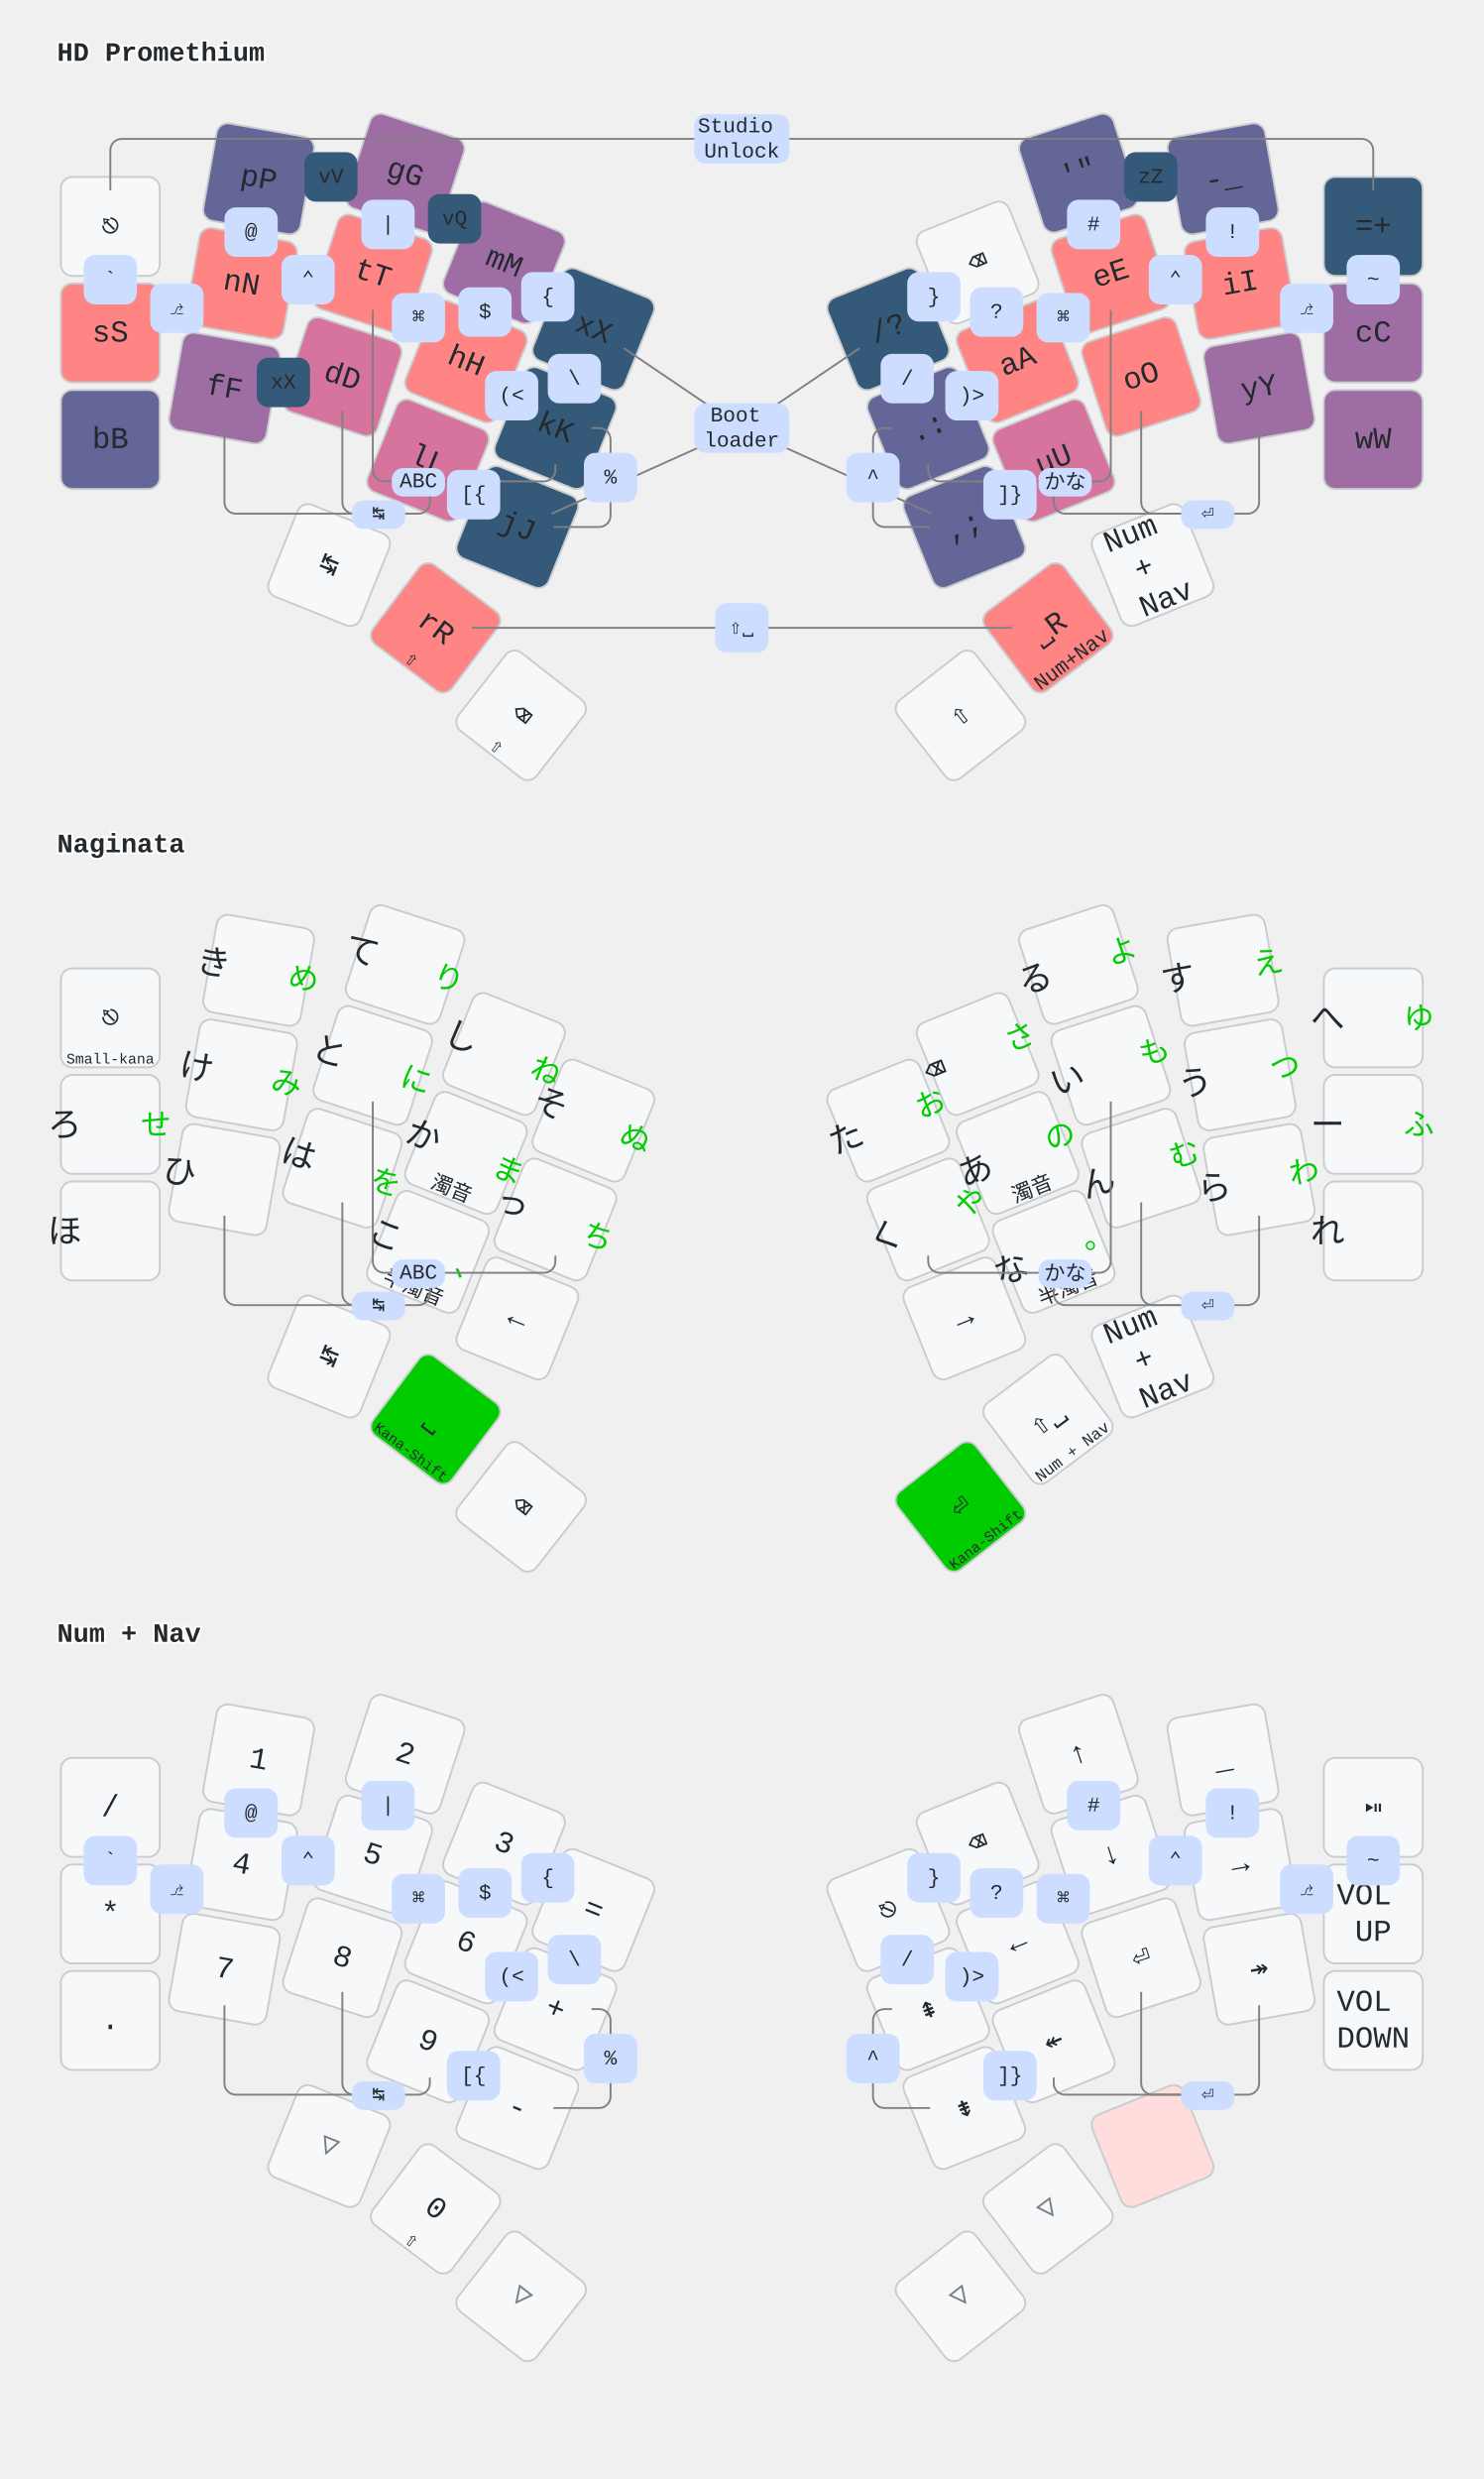
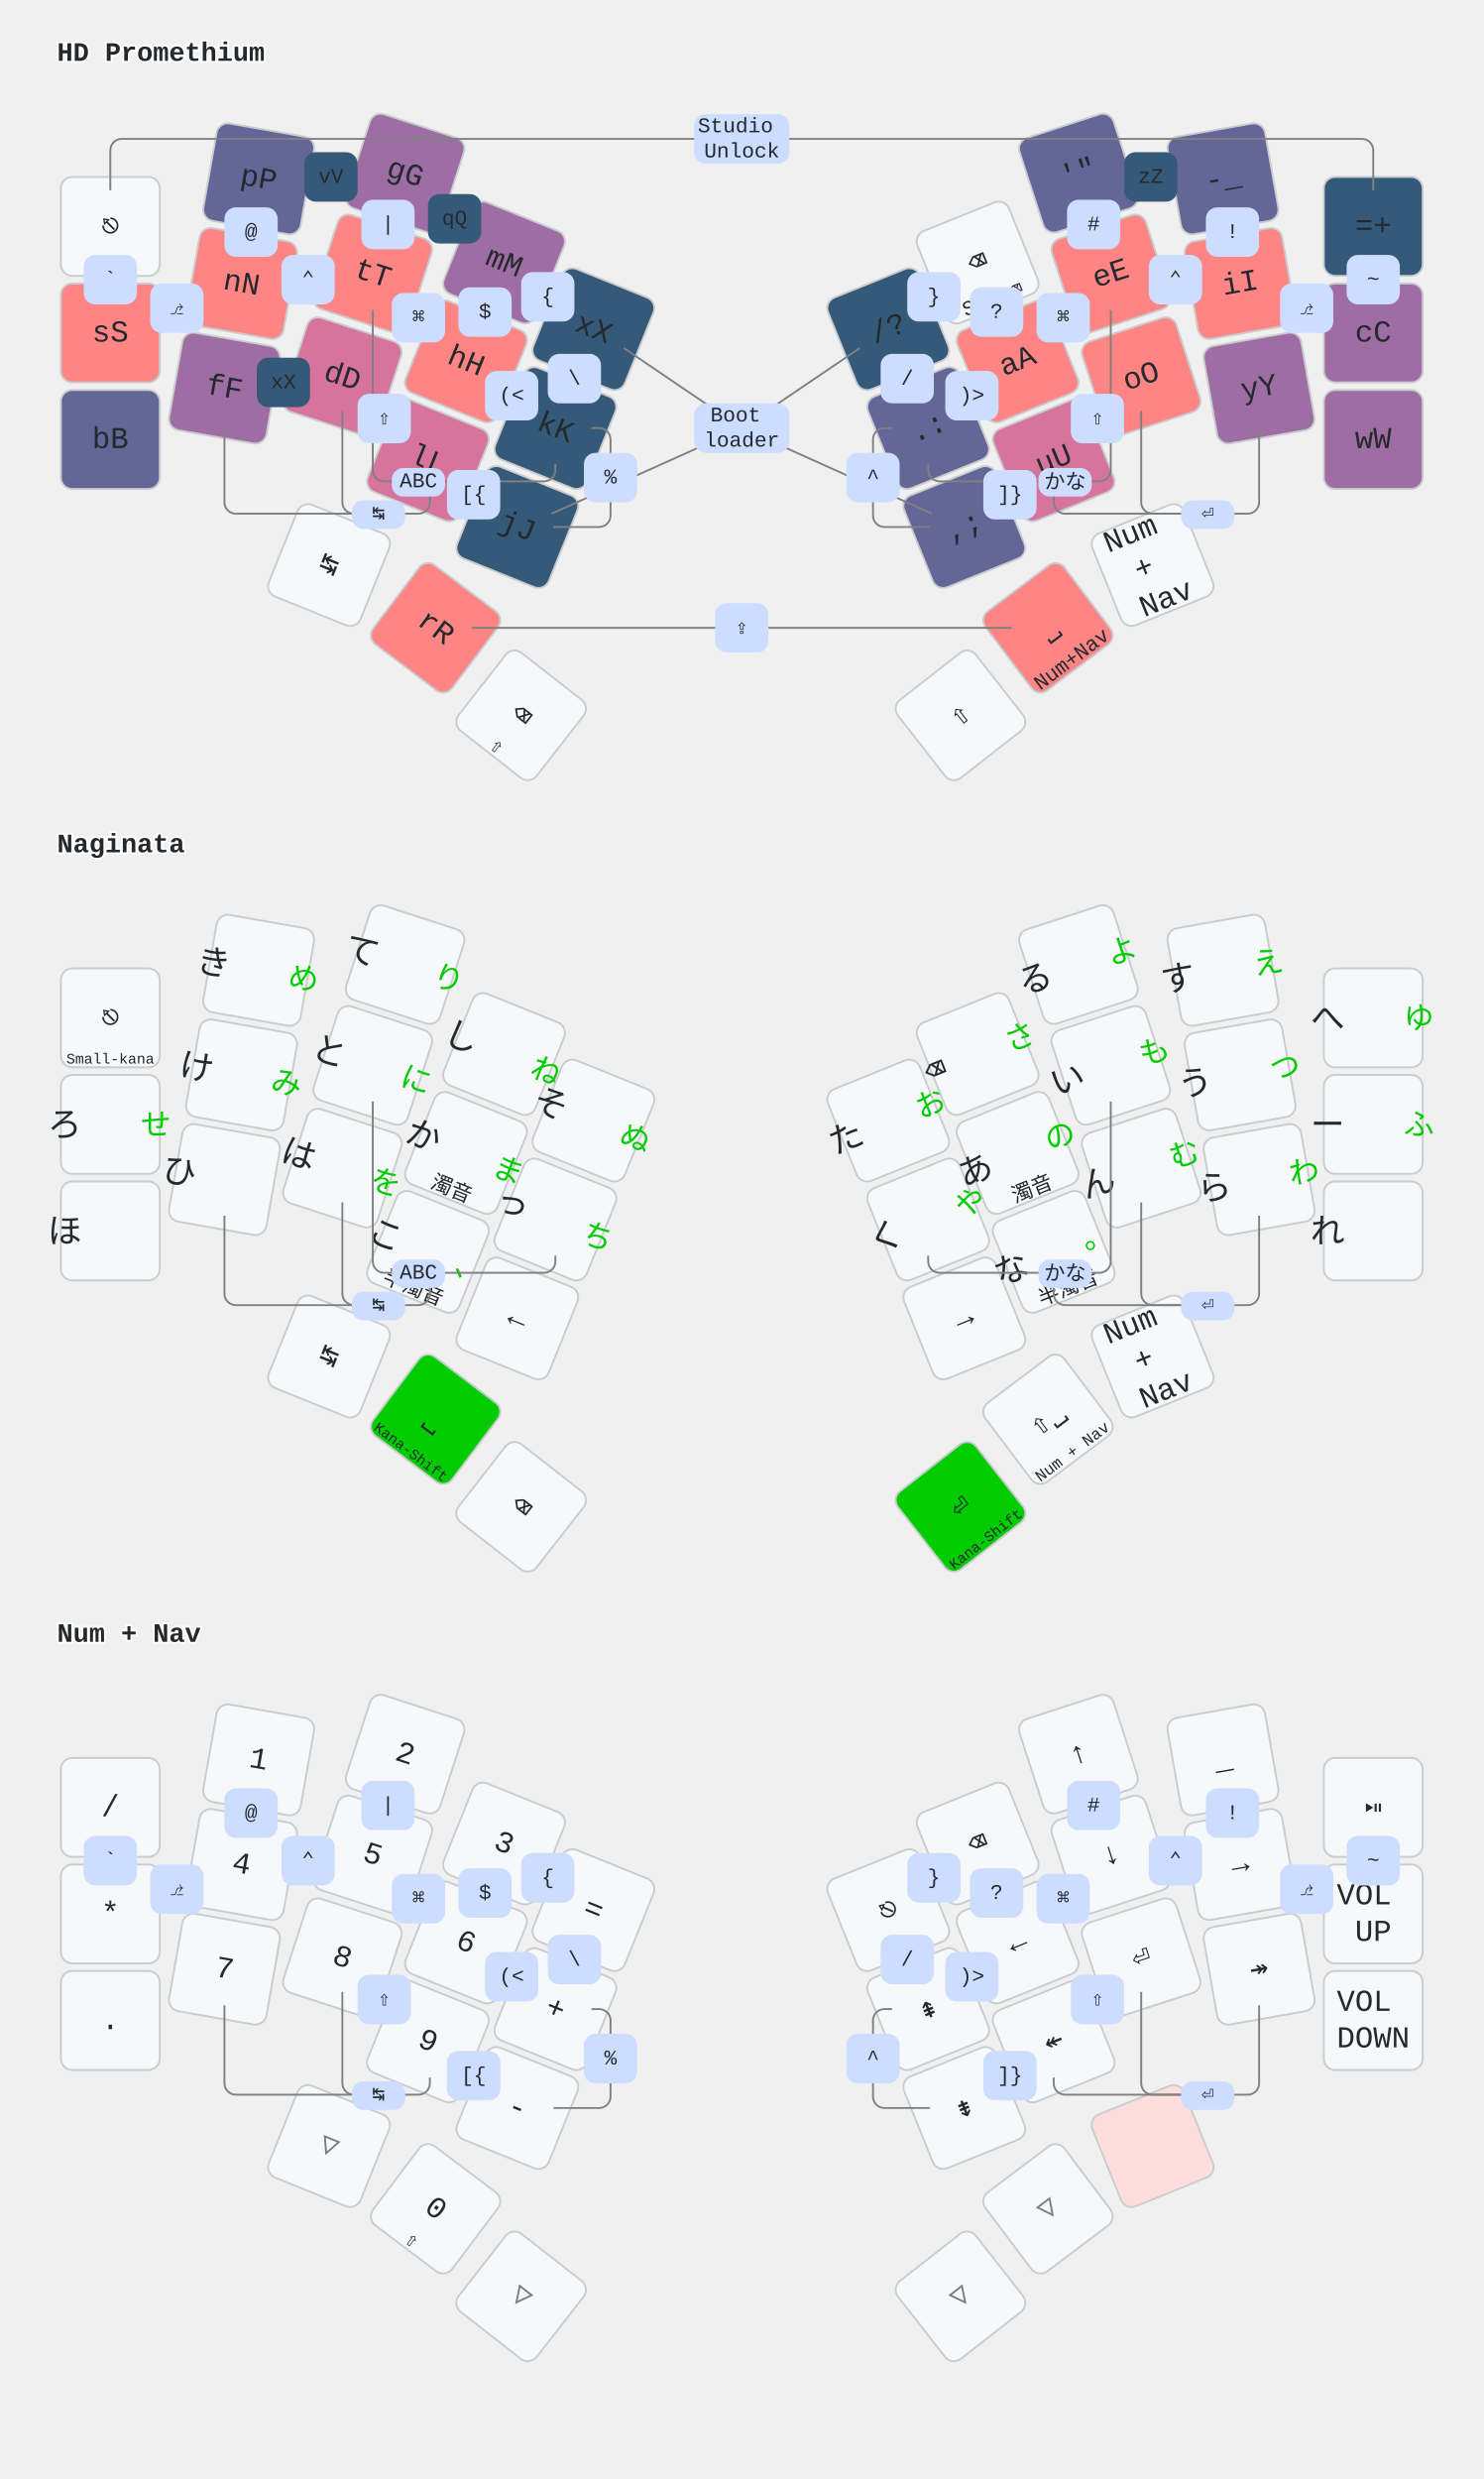
<svg xmlns="http://www.w3.org/2000/svg" width="780" height="1303" viewBox="0 0 780 1303" class="keymap">
  <style>/* inherit to force styles through use tags*/
svg path {
    fill: inherit;
}
/* font and background color specifications */
svg.keymap {
    font-family: SFMono-Regular,Consolas,Liberation Mono,Menlo,monospace;
    font-size: 14px;
    font-kerning: normal;
    text-rendering: optimizeLegibility;
    fill: #24292e;
}

/* default key styling */
rect.key {
    fill: #f6f8fa;
    stroke: #c9cccf;
    stroke-width: 1;
}

/* color accent for combo boxes */
rect.combo {
    fill: #cdf;
}

/* color accent for held keys */
rect.held, rect.combo.held {
    fill: #fdd;
}

/* color accent for ghost (optional) keys */
rect.ghost, rect.combo.ghost {
    stroke-dasharray: 4, 4;
    stroke-width: 2;
}

text {
    text-anchor: middle;
    dominant-baseline: middle;
}

/* styling for layer labels */
text.label {
    font-weight: bold;
    text-anchor: start;
    stroke: white;
    stroke-width: 2;
    paint-order: stroke;
}

text.tap {
    font-size: 16px;
}

/* styling for combo tap, and key hold/shifted label text */
text.combo, text.hold, text.shifted {
    font-size: 11px;
}

text.hold {
    text-anchor: middle;
    dominant-baseline: auto;
}

text.shifted {
    text-anchor: middle;
    dominant-baseline: hanging;
}

/* styling for hold/shifted label text in combo box */
text.combo.hold, text.combo.shifted {
    font-size: 8px;
}

/* lighter symbol for transparent keys */
text.trans {
    fill: #7b7e81;
}

/* styling for combo dendrons */
path.combo {
    stroke-width: 1;
    stroke: gray;
    fill: none;
}

/* Start Tabler Icons Cleanup */
/* cannot use height/width with glyphs */
.icon-tabler &gt; path {
    fill: inherit;
    stroke: inherit;
}
/* hide tabler's default box */
.icon-tabler &gt; path[stroke="none"][fill="none"] {
    visibility: collapse;
}

rect.low {
    fill: #355978;
}
rect.medium-low {
    fill: #636696;
}
rect.medium {
    fill: #9E6DA4;
}
rect.medium-high {
    fill: #D7749D;
}
rect.high {
    fill: #FF8585;
}

/* green styling for Naginata kana-shift */
rect.kshift {
    fill: #00CC00;
}
text.left {
    font-size: 18px;
    translate: 16px 7px;
}
text.right {
    fill: #00CC00;
    font-size: 16px;
    translate: -16px -10px;
}
</style>
  <g transform="translate(30, 0)" class="layer-HD Promethium">
    <text x="0" y="28" class="label" id="HD-Promethium">HD Promethium</text>
    <g transform="translate(0, 56)">
      <g transform="translate(28, 63)" class="key keypos-0">
        <rect rx="6" ry="6" x="-26" y="-26" width="52" height="52" class="key" />
        <text x="0" y="0" class="key tap">⎋</text>
      </g>
      <g transform="translate(106, 38) rotate(10.0)" class="key medium-low keypos-1">
        <rect rx="6" ry="6" x="-26" y="-26" width="52" height="52" class="key medium-low" />
        <text x="0" y="0" class="key medium-low tap">pP</text>
      </g>
      <g transform="translate(183, 35) rotate(18.0)" class="key medium keypos-2">
        <rect rx="6" ry="6" x="-26" y="-26" width="52" height="52" class="key medium" />
        <text x="0" y="0" class="key medium tap">gG</text>
      </g>
      <g transform="translate(235, 82) rotate(22.0)" class="key medium keypos-3">
        <rect rx="6" ry="6" x="-26" y="-26" width="52" height="52" class="key medium" />
        <text x="0" y="0" class="key medium tap">mM</text>
      </g>
      <g transform="translate(282, 117) rotate(22.0)" class="key low keypos-4">
        <rect rx="6" ry="6" x="-26" y="-26" width="52" height="52" class="key low" />
        <text x="0" y="0" class="key low tap">xX</text>
      </g>
      <g transform="translate(437, 117) rotate(-22.0)" class="key low keypos-5">
        <rect rx="6" ry="6" x="-26" y="-26" width="52" height="52" class="key low" />
        <text x="0" y="0" class="key low tap">/?</text>
      </g>
      <g transform="translate(484, 82) rotate(-22.0)" class="key keypos-6">
        <rect rx="6" ry="6" x="-26" y="-26" width="52" height="52" class="key" />
        <text x="0" y="0" class="key tap">⌫</text>
+         <text x="0" y="24" class="key hold">Sft+⌫</text>
      </g>
      <g transform="translate(537, 35) rotate(-18.0)" class="key medium-low keypos-7">
        <rect rx="6" ry="6" x="-26" y="-26" width="52" height="52" class="key medium-low" />
        <text x="0" y="0" class="key medium-low tap">'"</text>
      </g>
      <g transform="translate(613, 38) rotate(-10.0)" class="key medium-low keypos-8">
        <rect rx="6" ry="6" x="-26" y="-26" width="52" height="52" class="key medium-low" />
        <text x="0" y="0" class="key medium-low tap">-_</text>
      </g>
      <g transform="translate(692, 63)" class="key low keypos-9">
        <rect rx="6" ry="6" x="-26" y="-26" width="52" height="52" class="key low" />
        <text x="0" y="0" class="key low tap">=+</text>
      </g>
      <g transform="translate(28, 119)" class="key high keypos-10">
        <rect rx="6" ry="6" x="-26" y="-26" width="52" height="52" class="key high" />
        <text x="0" y="0" class="key high tap">sS</text>
      </g>
      <g transform="translate(97, 93) rotate(10.0)" class="key high keypos-11">
        <rect rx="6" ry="6" x="-26" y="-26" width="52" height="52" class="key high" />
        <text x="0" y="0" class="key high tap">nN</text>
      </g>
      <g transform="translate(166, 88) rotate(18.0)" class="key high keypos-12">
        <rect rx="6" ry="6" x="-26" y="-26" width="52" height="52" class="key high" />
        <text x="0" y="0" class="key high tap">tT</text>
      </g>
      <g transform="translate(215, 134) rotate(22.0)" class="key high keypos-13">
        <rect rx="6" ry="6" x="-26" y="-26" width="52" height="52" class="key high" />
        <text x="0" y="0" class="key high tap">hH</text>
      </g>
      <g transform="translate(262, 169) rotate(22.0)" class="key low keypos-14">
        <rect rx="6" ry="6" x="-26" y="-26" width="52" height="52" class="key low" />
        <text x="0" y="0" class="key low tap">kK</text>
      </g>
      <g transform="translate(458, 169) rotate(-22.0)" class="key medium-low keypos-15">
        <rect rx="6" ry="6" x="-26" y="-26" width="52" height="52" class="key medium-low" />
        <text x="0" y="0" class="key medium-low tap">.:</text>
      </g>
      <g transform="translate(505, 134) rotate(-22.0)" class="key high keypos-16">
        <rect rx="6" ry="6" x="-26" y="-26" width="52" height="52" class="key high" />
        <text x="0" y="0" class="key high tap">aA</text>
      </g>
      <g transform="translate(554, 88) rotate(-18.0)" class="key high keypos-17">
        <rect rx="6" ry="6" x="-26" y="-26" width="52" height="52" class="key high" />
        <text x="0" y="0" class="key high tap">eE</text>
      </g>
      <g transform="translate(622, 93) rotate(-10.0)" class="key high keypos-18">
        <rect rx="6" ry="6" x="-26" y="-26" width="52" height="52" class="key high" />
        <text x="0" y="0" class="key high tap">iI</text>
      </g>
      <g transform="translate(692, 119)" class="key medium keypos-19">
        <rect rx="6" ry="6" x="-26" y="-26" width="52" height="52" class="key medium" />
        <text x="0" y="0" class="key medium tap">cC</text>
      </g>
      <g transform="translate(28, 175)" class="key medium-low keypos-20">
        <rect rx="6" ry="6" x="-26" y="-26" width="52" height="52" class="key medium-low" />
        <text x="0" y="0" class="key medium-low tap">bB</text>
      </g>
      <g transform="translate(88, 148) rotate(10.0)" class="key medium keypos-21">
        <rect rx="6" ry="6" x="-26" y="-26" width="52" height="52" class="key medium" />
        <text x="0" y="0" class="key medium tap">fF</text>
      </g>
      <g transform="translate(150, 142) rotate(18.0)" class="key medium-high keypos-22">
        <rect rx="6" ry="6" x="-26" y="-26" width="52" height="52" class="key medium-high" />
        <text x="0" y="0" class="key medium-high tap">dD</text>
      </g>
      <g transform="translate(195, 186) rotate(22.0)" class="key medium-high keypos-23">
        <rect rx="6" ry="6" x="-26" y="-26" width="52" height="52" class="key medium-high" />
        <text x="0" y="0" class="key medium-high tap">lL</text>
      </g>
      <g transform="translate(242, 221) rotate(22.0)" class="key low keypos-24">
        <rect rx="6" ry="6" x="-26" y="-26" width="52" height="52" class="key low" />
        <text x="0" y="0" class="key low tap">jJ</text>
      </g>
      <g transform="translate(477, 221) rotate(-22.0)" class="key medium-low keypos-25">
        <rect rx="6" ry="6" x="-26" y="-26" width="52" height="52" class="key medium-low" />
        <text x="0" y="0" class="key medium-low tap">,;</text>
      </g>
      <g transform="translate(524, 186) rotate(-22.0)" class="key medium-high keypos-26">
        <rect rx="6" ry="6" x="-26" y="-26" width="52" height="52" class="key medium-high" />
        <text x="0" y="0" class="key medium-high tap">uU</text>
      </g>
      <g transform="translate(570, 142) rotate(-18.0)" class="key high keypos-27">
        <rect rx="6" ry="6" x="-26" y="-26" width="52" height="52" class="key high" />
        <text x="0" y="0" class="key high tap">oO</text>
      </g>
      <g transform="translate(632, 148) rotate(-10.0)" class="key medium keypos-28">
        <rect rx="6" ry="6" x="-26" y="-26" width="52" height="52" class="key medium" />
        <text x="0" y="0" class="key medium tap">yY</text>
      </g>
      <g transform="translate(692, 175)" class="key medium keypos-29">
        <rect rx="6" ry="6" x="-26" y="-26" width="52" height="52" class="key medium" />
        <text x="0" y="0" class="key medium tap">wW</text>
      </g>
      <g transform="translate(143, 241) rotate(22.0)" class="key keypos-30">
        <rect rx="6" ry="6" x="-26" y="-26" width="52" height="52" class="key" />
        <text x="0" y="0" class="key tap">↹</text>
      </g>
      <g transform="translate(199, 274) rotate(37.0)" class="key high keypos-31">
        <rect rx="6" ry="6" x="-26" y="-26" width="52" height="52" class="key high" />
        <text x="0" y="0" class="key high tap">rR</text>
-         <text x="0" y="24" class="key high hold">⇧</text>
      </g>
      <g transform="translate(244, 320) rotate(38.0)" class="key keypos-32">
        <rect rx="6" ry="6" x="-26" y="-26" width="52" height="52" class="key" />
        <text x="0" y="0" class="key tap">⌫</text>
        <text x="0" y="24" class="key hold">⇧</text>
      </g>
      <g transform="translate(475, 320) rotate(-38.0)" class="key keypos-33">
        <rect rx="6" ry="6" x="-26" y="-26" width="52" height="52" class="key" />
        <text x="0" y="0" class="key tap">⇧</text>
      </g>
      <g transform="translate(521, 274) rotate(-37.0)" class="key high keypos-34">
        <rect rx="6" ry="6" x="-26" y="-26" width="52" height="52" class="key high" />
-         <text x="0" y="0" class="key high tap">⎵R</text>
+         <text x="0" y="0" class="key high tap">⎵</text>
        <text x="0" y="24" class="key high hold">Num+Nav</text>
      </g>
      <g transform="translate(576, 241) rotate(-22.0)" class="key keypos-35">
        <rect rx="6" ry="6" x="-26" y="-26" width="52" height="52" class="key" />
        <a href="#Num--Nav">
          <text x="0" y="0" class="key tap layer-activator">
            <tspan x="0" dy="-1.2em">Num</tspan>
            <tspan x="0" dy="1.2em">+</tspan>
            <tspan x="0" dy="1.2em">Nav</tspan>
          </text>
        </a>
      </g>
      <g class="combo combopos-0">
        <path d="M360,17 h-326 a6.0,6.0 0 0 0 -6.0,6.0 v21" class="combo" />
        <path d="M360,17 h326 a6.0,6.0 0 0 1 6.0,6.0 v21" class="combo" />
        <rect rx="6" ry="6" x="335" y="4" width="50" height="26" class="combo" />
        <text x="360" y="17" class="combo tap">
          <tspan x="360" dy="-0.6em">Studio</tspan>
          <tspan x="360" dy="1.2em">Unlock</tspan>
        </text>
      </g>
      <g class="combo combopos-1">
        <path d="M360,169 l-62,-42" class="combo" />
        <path d="M360,169 l62,-42" class="combo" />
        <path d="M360,169 l-100,45" class="combo" />
        <path d="M360,169 l100,45" class="combo" />
        <rect rx="6" ry="6" x="335" y="156" width="50" height="26" class="combo" />
        <text x="360" y="169" class="combo tap">
          <tspan x="360" dy="-0.6em">Boot</tspan>
          <tspan x="360" dy="1.2em">loader</tspan>
        </text>
      </g>
      <g class="combo combopos-2">
        <path d="M530,197 h-66 a6.0,6.0 0 0 1 -6.0,-6.0 v-3" class="combo" />
        <path d="M530,197 h18 a6.0,6.0 0 0 0 6.0,-6.0 v-84" class="combo" />
        <rect rx="6" ry="6" x="516" y="190" width="28" height="15" class="combo" />
        <text x="530" y="197" class="combo tap">かな</text>
      </g>
      <g class="combo combopos-3">
        <path d="M190,197 h66 a6.0,6.0 0 0 0 6.0,-6.0 v-3" class="combo" />
        <path d="M190,197 h-18 a6.0,6.0 0 0 1 -6.0,-6.0 v-84" class="combo" />
        <rect rx="6" ry="6" x="176" y="190" width="28" height="15" class="combo" />
        <text x="190" y="197" class="combo tap">ABC</text>
      </g>
      <g class="combo combopos-4">
        <path d="M169,214 h21 a6.0,6.0 0 0 0 6.0,-6.0 v-3" class="combo" />
        <path d="M169,214 h-13 a6.0,6.0 0 0 1 -6.0,-6.0 v-48" class="combo" />
        <path d="M169,214 h-75 a6.0,6.0 0 0 1 -6.0,-6.0 v-41" class="combo" />
        <rect rx="6" ry="6" x="155" y="207" width="28" height="15" class="combo" />
        <text x="169" y="214" class="combo tap">↹</text>
      </g>
      <g class="combo combopos-5">
        <path d="M605,214 h-75 a6.0,6.0 0 0 1 -6.0,-6.0 v-3" class="combo" />
        <path d="M605,214 h-29 a6.0,6.0 0 0 1 -6.0,-6.0 v-48" class="combo" />
        <path d="M605,214 h21 a6.0,6.0 0 0 0 6.0,-6.0 v-41" class="combo" />
        <rect rx="6" ry="6" x="591" y="207" width="28" height="15" class="combo" />
        <text x="605" y="214" class="combo tap">⏎</text>
      </g>
      <g class="combo combopos-6">
        <rect rx="6" ry="6" x="49" y="93" width="28" height="26" class="combo" />
        <text x="63" y="106" class="combo tap">⎇</text>
      </g>
      <g class="combo combopos-7">
+         <rect rx="6" ry="6" x="643" y="93" width="28" height="26" class="combo" />
+         <text x="657" y="106" class="combo tap">⎇</text>
+       </g>
+       <g class="combo combopos-8">
        <rect rx="6" ry="6" x="118" y="78" width="28" height="26" class="combo" />
        <text x="132" y="91" class="combo tap">⌃</text>
      </g>
-       <g class="combo combopos-8">
+       <g class="combo combopos-9">
+         <rect rx="6" ry="6" x="574" y="78" width="28" height="26" class="combo" />
+         <text x="588" y="91" class="combo tap">⌃</text>
+       </g>
+       <g class="combo combopos-10">
        <rect rx="6" ry="6" x="176" y="98" width="28" height="26" class="combo" />
        <text x="190" y="111" class="combo tap">⌘</text>
-       </g>
-       <g class="combo combopos-9">
-         <rect rx="6" ry="6" x="643" y="93" width="28" height="26" class="combo" />
-         <text x="657" y="106" class="combo tap">⎇</text>
-       </g>
-       <g class="combo combopos-10">
-         <rect rx="6" ry="6" x="574" y="78" width="28" height="26" class="combo" />
-         <text x="588" y="91" class="combo tap">⌃</text>
      </g>
      <g class="combo combopos-11">
        <rect rx="6" ry="6" x="515" y="98" width="28" height="26" class="combo" />
        <text x="529" y="111" class="combo tap">⌘</text>
      </g>
-       <g class="combo low combopos-12">
+       <g class="combo combopos-12">
+         <rect rx="6" ry="6" x="158" y="151" width="28" height="26" class="combo" />
+         <text x="172" y="164" class="combo tap">⇧</text>
+       </g>
+       <g class="combo combopos-13">
+         <rect rx="6" ry="6" x="533" y="151" width="28" height="26" class="combo" />
+         <text x="547" y="164" class="combo tap">⇧</text>
+       </g>
+       <g class="combo low combopos-14">
        <rect rx="6" ry="6" x="195" y="46" width="28" height="26" class="combo low" />
-         <text x="209" y="59" class="combo low tap">vQ</text>
-       </g>
-       <g class="combo low combopos-13">
+         <text x="209" y="59" class="combo low tap">qQ</text>
+       </g>
+       <g class="combo low combopos-15">
        <rect rx="6" ry="6" x="561" y="24" width="28" height="26" class="combo low" />
        <text x="575" y="37" class="combo low tap">zZ</text>
      </g>
-       <g class="combo low combopos-14">
+       <g class="combo low combopos-16">
        <rect rx="6" ry="6" x="130" y="24" width="28" height="26" class="combo low" />
        <text x="144" y="37" class="combo low tap">vV</text>
      </g>
-       <g class="combo low combopos-15">
+       <g class="combo low combopos-17">
        <rect rx="6" ry="6" x="105" y="132" width="28" height="26" class="combo low" />
        <text x="119" y="145" class="combo low tap">xX</text>
      </g>
-       <g class="combo combopos-16">
+       <g class="combo combopos-18">
        <path d="M360,274 l-142,0" class="combo" />
        <path d="M360,274 l142,0" class="combo" />
        <rect rx="6" ry="6" x="346" y="261" width="28" height="26" class="combo" />
-         <text x="360" y="274" class="combo tap">⇧⎵</text>
-       </g>
-       <g class="combo combopos-17">
+         <text x="360" y="274" class="combo tap">⇪</text>
+       </g>
+       <g class="combo combopos-19">
        <rect rx="6" ry="6" x="14" y="78" width="28" height="26" class="combo" />
        <text x="28" y="91" class="combo tap">`</text>
      </g>
-       <g class="combo combopos-18">
+       <g class="combo combopos-20">
        <rect rx="6" ry="6" x="88" y="53" width="28" height="26" class="combo" />
        <text x="102" y="66" class="combo tap">@</text>
      </g>
-       <g class="combo combopos-19">
+       <g class="combo combopos-21">
        <rect rx="6" ry="6" x="160" y="49" width="28" height="26" class="combo" />
        <text x="174" y="62" class="combo tap">|</text>
      </g>
-       <g class="combo combopos-20">
+       <g class="combo combopos-22">
        <rect rx="6" ry="6" x="211" y="95" width="28" height="26" class="combo" />
        <text x="225" y="108" class="combo tap">$</text>
      </g>
-       <g class="combo combopos-21">
+       <g class="combo combopos-23">
        <rect rx="6" ry="6" x="258" y="130" width="28" height="26" class="combo" />
        <text x="272" y="143" class="combo tap">\</text>
      </g>
-       <g class="combo combopos-22">
+       <g class="combo combopos-24">
        <path d="M291,195 v-20 a6.0,6.0 0 0 0 -6.0,-6.0 h-4" class="combo" />
        <path d="M291,195 v20 a6.0,6.0 0 0 1 -6.0,6.0 h-24" class="combo" />
        <rect rx="6" ry="6" x="277" y="182" width="28" height="26" class="combo" />
        <text x="291" y="195" class="combo tap">%</text>
      </g>
-       <g class="combo combopos-23">
+       <g class="combo combopos-25">
        <path d="M429,195 v-20 a6.0,6.0 0 0 1 6.0,-6.0 h4" class="combo" />
        <path d="M429,195 v20 a6.0,6.0 0 0 0 6.0,6.0 h24" class="combo" />
        <rect rx="6" ry="6" x="415" y="182" width="28" height="26" class="combo" />
        <text x="429" y="195" class="combo tap">^</text>
      </g>
-       <g class="combo combopos-24">
+       <g class="combo combopos-26">
        <rect rx="6" ry="6" x="433" y="130" width="28" height="26" class="combo" />
        <text x="447" y="143" class="combo tap">/</text>
      </g>
-       <g class="combo combopos-25">
+       <g class="combo combopos-27">
        <rect rx="6" ry="6" x="480" y="95" width="28" height="26" class="combo" />
        <text x="494" y="108" class="combo tap">?</text>
      </g>
-       <g class="combo combopos-26">
+       <g class="combo combopos-28">
        <rect rx="6" ry="6" x="531" y="49" width="28" height="26" class="combo" />
        <text x="545" y="62" class="combo tap">#</text>
      </g>
-       <g class="combo combopos-27">
+       <g class="combo combopos-29">
        <rect rx="6" ry="6" x="604" y="53" width="28" height="26" class="combo" />
        <text x="618" y="66" class="combo tap">!</text>
      </g>
-       <g class="combo combopos-28">
+       <g class="combo combopos-30">
        <rect rx="6" ry="6" x="678" y="78" width="28" height="26" class="combo" />
        <text x="692" y="91" class="combo tap">~</text>
      </g>
-       <g class="combo combopos-29">
+       <g class="combo combopos-31">
        <rect rx="6" ry="6" x="244" y="87" width="28" height="26" class="combo" />
        <text x="258" y="100" class="combo tap">{</text>
      </g>
-       <g class="combo combopos-30">
+       <g class="combo combopos-32">
        <rect rx="6" ry="6" x="447" y="87" width="28" height="26" class="combo" />
        <text x="461" y="100" class="combo tap">}</text>
      </g>
-       <g class="combo combopos-31">
+       <g class="combo combopos-33">
        <rect rx="6" ry="6" x="225" y="139" width="28" height="26" class="combo" />
        <text x="239" y="152" class="combo tap">(&lt;</text>
      </g>
-       <g class="combo combopos-32">
+       <g class="combo combopos-34">
        <rect rx="6" ry="6" x="467" y="139" width="28" height="26" class="combo" />
        <text x="481" y="152" class="combo tap">)&gt;</text>
      </g>
-       <g class="combo combopos-33">
+       <g class="combo combopos-35">
        <rect rx="6" ry="6" x="205" y="191" width="28" height="26" class="combo" />
        <text x="219" y="204" class="combo tap">[{</text>
      </g>
-       <g class="combo combopos-34">
+       <g class="combo combopos-36">
        <rect rx="6" ry="6" x="487" y="191" width="28" height="26" class="combo" />
        <text x="501" y="204" class="combo tap">]}</text>
      </g>
    </g>
  </g>
  <g transform="translate(30, 416)" class="layer-Naginata">
    <text x="0" y="28" class="label" id="Naginata">Naginata</text>
    <g transform="translate(0, 56)">
      <g transform="translate(28, 63)" class="key keypos-0">
        <rect rx="6" ry="6" x="-26" y="-26" width="52" height="52" class="key" />
        <text x="0" y="0" class="key tap">⎋</text>
        <text x="0" y="24" class="key hold">
          <tspan style="font-size: 70%">Small-kana</tspan>
        </text>
      </g>
      <g transform="translate(106, 38) rotate(10.0)" class="key keypos-1">
        <rect rx="6" ry="6" x="-26" y="-26" width="52" height="52" class="key" />
        <text x="-24" y="0" class="key left">き</text>
        <text x="24" y="0" class="key right">め</text>
      </g>
      <g transform="translate(183, 35) rotate(18.0)" class="key keypos-2">
        <rect rx="6" ry="6" x="-26" y="-26" width="52" height="52" class="key" />
        <text x="-24" y="0" class="key left">て</text>
        <text x="24" y="0" class="key right">り</text>
      </g>
      <g transform="translate(235, 82) rotate(22.0)" class="key keypos-3">
        <rect rx="6" ry="6" x="-26" y="-26" width="52" height="52" class="key" />
        <text x="-24" y="0" class="key left">し</text>
        <text x="24" y="0" class="key right">ね</text>
      </g>
      <g transform="translate(282, 117) rotate(22.0)" class="key keypos-4">
        <rect rx="6" ry="6" x="-26" y="-26" width="52" height="52" class="key" />
        <text x="-24" y="0" class="key left">そ</text>
        <text x="24" y="0" class="key right">ぬ</text>
      </g>
      <g transform="translate(437, 117) rotate(-22.0)" class="key keypos-5">
        <rect rx="6" ry="6" x="-26" y="-26" width="52" height="52" class="key" />
        <text x="-24" y="0" class="key left">た</text>
        <text x="24" y="0" class="key right">お</text>
      </g>
      <g transform="translate(484, 82) rotate(-22.0)" class="key keypos-6">
        <rect rx="6" ry="6" x="-26" y="-26" width="52" height="52" class="key" />
        <text x="-24" y="0" class="key left">⌫</text>
        <text x="24" y="0" class="key right">さ</text>
      </g>
      <g transform="translate(537, 35) rotate(-18.0)" class="key keypos-7">
        <rect rx="6" ry="6" x="-26" y="-26" width="52" height="52" class="key" />
        <text x="-24" y="0" class="key left">る</text>
        <text x="24" y="0" class="key right">よ</text>
      </g>
      <g transform="translate(613, 38) rotate(-10.0)" class="key keypos-8">
        <rect rx="6" ry="6" x="-26" y="-26" width="52" height="52" class="key" />
        <text x="-24" y="0" class="key left">す</text>
        <text x="24" y="0" class="key right">え</text>
      </g>
      <g transform="translate(692, 63)" class="key keypos-9">
        <rect rx="6" ry="6" x="-26" y="-26" width="52" height="52" class="key" />
        <text x="-24" y="0" class="key left">へ</text>
        <text x="24" y="0" class="key right">ゆ</text>
      </g>
      <g transform="translate(28, 119)" class="key keypos-10">
        <rect rx="6" ry="6" x="-26" y="-26" width="52" height="52" class="key" />
        <text x="-24" y="0" class="key left">ろ</text>
        <text x="24" y="0" class="key right">せ</text>
      </g>
      <g transform="translate(97, 93) rotate(10.0)" class="key keypos-11">
        <rect rx="6" ry="6" x="-26" y="-26" width="52" height="52" class="key" />
        <text x="-24" y="0" class="key left">け</text>
        <text x="24" y="0" class="key right">み</text>
      </g>
      <g transform="translate(166, 88) rotate(18.0)" class="key keypos-12">
        <rect rx="6" ry="6" x="-26" y="-26" width="52" height="52" class="key" />
        <text x="-24" y="0" class="key left">と</text>
        <text x="24" y="0" class="key right">に</text>
      </g>
      <g transform="translate(215, 134) rotate(22.0)" class="key keypos-13">
        <rect rx="6" ry="6" x="-26" y="-26" width="52" height="52" class="key" />
        <text x="0" y="24" class="key hold">濁音</text>
        <text x="-24" y="0" class="key left">か</text>
        <text x="24" y="0" class="key right">ま</text>
      </g>
      <g transform="translate(262, 169) rotate(22.0)" class="key keypos-14">
        <rect rx="6" ry="6" x="-26" y="-26" width="52" height="52" class="key" />
        <text x="-24" y="0" class="key left">っ</text>
        <text x="24" y="0" class="key right">ち</text>
      </g>
      <g transform="translate(458, 169) rotate(-22.0)" class="key keypos-15">
        <rect rx="6" ry="6" x="-26" y="-26" width="52" height="52" class="key" />
        <text x="-24" y="0" class="key left">く</text>
        <text x="24" y="0" class="key right">や</text>
      </g>
      <g transform="translate(505, 134) rotate(-22.0)" class="key keypos-16">
        <rect rx="6" ry="6" x="-26" y="-26" width="52" height="52" class="key" />
        <text x="0" y="24" class="key hold">濁音</text>
        <text x="-24" y="0" class="key left">あ</text>
        <text x="24" y="0" class="key right">の</text>
      </g>
      <g transform="translate(554, 88) rotate(-18.0)" class="key keypos-17">
        <rect rx="6" ry="6" x="-26" y="-26" width="52" height="52" class="key" />
        <text x="-24" y="0" class="key left">い</text>
        <text x="24" y="0" class="key right">も</text>
      </g>
      <g transform="translate(622, 93) rotate(-10.0)" class="key keypos-18">
        <rect rx="6" ry="6" x="-26" y="-26" width="52" height="52" class="key" />
        <text x="-24" y="0" class="key left">う</text>
        <text x="24" y="0" class="key right">つ</text>
      </g>
      <g transform="translate(692, 119)" class="key keypos-19">
        <rect rx="6" ry="6" x="-26" y="-26" width="52" height="52" class="key" />
        <text x="-24" y="0" class="key left">ー</text>
        <text x="24" y="0" class="key right">ふ</text>
      </g>
      <g transform="translate(28, 175)" class="key keypos-20">
        <rect rx="6" ry="6" x="-26" y="-26" width="52" height="52" class="key" />
        <text x="-24" y="0" class="key left">ほ</text>
      </g>
      <g transform="translate(88, 148) rotate(10.0)" class="key keypos-21">
        <rect rx="6" ry="6" x="-26" y="-26" width="52" height="52" class="key" />
        <text x="-24" y="0" class="key left">ひ</text>
      </g>
      <g transform="translate(150, 142) rotate(18.0)" class="key keypos-22">
        <rect rx="6" ry="6" x="-26" y="-26" width="52" height="52" class="key" />
        <text x="-24" y="0" class="key left">は</text>
        <text x="24" y="0" class="key right">を</text>
      </g>
      <g transform="translate(195, 186) rotate(22.0)" class="key keypos-23">
        <rect rx="6" ry="6" x="-26" y="-26" width="52" height="52" class="key" />
        <text x="0" y="24" class="key hold">半濁音</text>
        <text x="-24" y="0" class="key left">こ</text>
        <text x="24" y="0" class="key right">、</text>
      </g>
      <g transform="translate(242, 221) rotate(22.0)" class="key keypos-24">
        <rect rx="6" ry="6" x="-26" y="-26" width="52" height="52" class="key" />
        <text x="0" y="0" class="key tap">←</text>
      </g>
      <g transform="translate(477, 221) rotate(-22.0)" class="key keypos-25">
        <rect rx="6" ry="6" x="-26" y="-26" width="52" height="52" class="key" />
        <text x="0" y="0" class="key tap">→</text>
      </g>
      <g transform="translate(524, 186) rotate(-22.0)" class="key keypos-26">
        <rect rx="6" ry="6" x="-26" y="-26" width="52" height="52" class="key" />
        <text x="0" y="24" class="key hold">半濁音</text>
        <text x="-24" y="0" class="key left">な</text>
        <text x="24" y="0" class="key right">。</text>
      </g>
      <g transform="translate(570, 142) rotate(-18.0)" class="key keypos-27">
        <rect rx="6" ry="6" x="-26" y="-26" width="52" height="52" class="key" />
        <text x="-24" y="0" class="key left">ん</text>
        <text x="24" y="0" class="key right">む</text>
      </g>
      <g transform="translate(632, 148) rotate(-10.0)" class="key keypos-28">
        <rect rx="6" ry="6" x="-26" y="-26" width="52" height="52" class="key" />
        <text x="-24" y="0" class="key left">ら</text>
        <text x="24" y="0" class="key right">わ</text>
      </g>
      <g transform="translate(692, 175)" class="key keypos-29">
        <rect rx="6" ry="6" x="-26" y="-26" width="52" height="52" class="key" />
        <text x="-24" y="0" class="key left">れ</text>
      </g>
      <g transform="translate(143, 241) rotate(22.0)" class="key keypos-30">
        <rect rx="6" ry="6" x="-26" y="-26" width="52" height="52" class="key" />
        <text x="0" y="0" class="key tap">↹</text>
      </g>
      <g transform="translate(199, 274) rotate(37.0)" class="key kshift keypos-31">
        <rect rx="6" ry="6" x="-26" y="-26" width="52" height="52" class="key kshift" />
        <text x="0" y="0" class="key kshift tap">⎵</text>
        <text x="0" y="24" class="key kshift hold">
          <tspan style="font-size: 70%">Kana-Shift</tspan>
        </text>
      </g>
      <g transform="translate(244, 320) rotate(38.0)" class="key keypos-32">
        <rect rx="6" ry="6" x="-26" y="-26" width="52" height="52" class="key" />
        <text x="0" y="0" class="key tap">⌫</text>
      </g>
      <g transform="translate(475, 320) rotate(-38.0)" class="key kshift keypos-33">
        <rect rx="6" ry="6" x="-26" y="-26" width="52" height="52" class="key kshift" />
        <text x="0" y="0" class="key kshift tap">⏎</text>
        <text x="0" y="24" class="key kshift hold">
          <tspan style="font-size: 70%">Kana-Shift</tspan>
        </text>
      </g>
      <g transform="translate(521, 274) rotate(-37.0)" class="key keypos-34">
        <rect rx="6" ry="6" x="-26" y="-26" width="52" height="52" class="key" />
        <text x="0" y="0" class="key tap">⇧⎵</text>
        <a href="#Num--Nav">
          <text x="0" y="24" class="key hold layer-activator">
            <tspan style="font-size: 78%">Num + Nav</tspan>
          </text>
        </a>
      </g>
      <g transform="translate(576, 241) rotate(-22.0)" class="key keypos-35">
        <rect rx="6" ry="6" x="-26" y="-26" width="52" height="52" class="key" />
        <a href="#Num--Nav">
          <text x="0" y="0" class="key tap layer-activator">
            <tspan x="0" dy="-1.2em">Num</tspan>
            <tspan x="0" dy="1.2em">+</tspan>
            <tspan x="0" dy="1.2em">Nav</tspan>
          </text>
        </a>
      </g>
      <g class="combo combopos-0">
        <path d="M530,197 h-66 a6.0,6.0 0 0 1 -6.0,-6.0 v-3" class="combo" />
        <path d="M530,197 h18 a6.0,6.0 0 0 0 6.0,-6.0 v-84" class="combo" />
        <rect rx="6" ry="6" x="516" y="190" width="28" height="15" class="combo" />
        <text x="530" y="197" class="combo tap">かな</text>
      </g>
      <g class="combo combopos-1">
        <path d="M190,197 h66 a6.0,6.0 0 0 0 6.0,-6.0 v-3" class="combo" />
        <path d="M190,197 h-18 a6.0,6.0 0 0 1 -6.0,-6.0 v-84" class="combo" />
        <rect rx="6" ry="6" x="176" y="190" width="28" height="15" class="combo" />
        <text x="190" y="197" class="combo tap">ABC</text>
      </g>
      <g class="combo combopos-2">
        <path d="M169,214 h21 a6.0,6.0 0 0 0 6.0,-6.0 v-3" class="combo" />
        <path d="M169,214 h-13 a6.0,6.0 0 0 1 -6.0,-6.0 v-48" class="combo" />
        <path d="M169,214 h-75 a6.0,6.0 0 0 1 -6.0,-6.0 v-41" class="combo" />
        <rect rx="6" ry="6" x="155" y="207" width="28" height="15" class="combo" />
        <text x="169" y="214" class="combo tap">↹</text>
      </g>
      <g class="combo combopos-3">
        <path d="M605,214 h-75 a6.0,6.0 0 0 1 -6.0,-6.0 v-3" class="combo" />
        <path d="M605,214 h-29 a6.0,6.0 0 0 1 -6.0,-6.0 v-48" class="combo" />
        <path d="M605,214 h21 a6.0,6.0 0 0 0 6.0,-6.0 v-41" class="combo" />
        <rect rx="6" ry="6" x="591" y="207" width="28" height="15" class="combo" />
        <text x="605" y="214" class="combo tap">⏎</text>
      </g>
    </g>
  </g>
  <g transform="translate(30, 831)" class="layer-Num + Nav">
    <text x="0" y="28" class="label" id="Num--Nav">Num + Nav</text>
    <g transform="translate(0, 56)">
      <g transform="translate(28, 63)" class="key keypos-0">
        <rect rx="6" ry="6" x="-26" y="-26" width="52" height="52" class="key" />
        <text x="0" y="0" class="key tap">/</text>
      </g>
      <g transform="translate(106, 38) rotate(10.0)" class="key keypos-1">
        <rect rx="6" ry="6" x="-26" y="-26" width="52" height="52" class="key" />
        <text x="0" y="0" class="key tap">1</text>
      </g>
      <g transform="translate(183, 35) rotate(18.0)" class="key keypos-2">
        <rect rx="6" ry="6" x="-26" y="-26" width="52" height="52" class="key" />
        <text x="0" y="0" class="key tap">2</text>
      </g>
      <g transform="translate(235, 82) rotate(22.0)" class="key keypos-3">
        <rect rx="6" ry="6" x="-26" y="-26" width="52" height="52" class="key" />
        <text x="0" y="0" class="key tap">3</text>
      </g>
      <g transform="translate(282, 117) rotate(22.0)" class="key keypos-4">
        <rect rx="6" ry="6" x="-26" y="-26" width="52" height="52" class="key" />
        <text x="0" y="0" class="key tap">=</text>
      </g>
      <g transform="translate(437, 117) rotate(-22.0)" class="key keypos-5">
        <rect rx="6" ry="6" x="-26" y="-26" width="52" height="52" class="key" />
        <text x="0" y="0" class="key tap">⎋</text>
      </g>
      <g transform="translate(484, 82) rotate(-22.0)" class="key keypos-6">
        <rect rx="6" ry="6" x="-26" y="-26" width="52" height="52" class="key" />
        <text x="0" y="0" class="key tap">⌫</text>
      </g>
      <g transform="translate(537, 35) rotate(-18.0)" class="key keypos-7">
        <rect rx="6" ry="6" x="-26" y="-26" width="52" height="52" class="key" />
        <text x="0" y="0" class="key tap">↑</text>
      </g>
      <g transform="translate(613, 38) rotate(-10.0)" class="key keypos-8">
        <rect rx="6" ry="6" x="-26" y="-26" width="52" height="52" class="key" />
        <text x="0" y="0" class="key tap">_</text>
      </g>
      <g transform="translate(692, 63)" class="key keypos-9">
        <rect rx="6" ry="6" x="-26" y="-26" width="52" height="52" class="key" />
        <text x="0" y="0" class="key tap">⏯</text>
      </g>
      <g transform="translate(28, 119)" class="key keypos-10">
        <rect rx="6" ry="6" x="-26" y="-26" width="52" height="52" class="key" />
        <text x="0" y="0" class="key tap">*</text>
      </g>
      <g transform="translate(97, 93) rotate(10.0)" class="key keypos-11">
        <rect rx="6" ry="6" x="-26" y="-26" width="52" height="52" class="key" />
        <text x="0" y="0" class="key tap">4</text>
      </g>
      <g transform="translate(166, 88) rotate(18.0)" class="key keypos-12">
        <rect rx="6" ry="6" x="-26" y="-26" width="52" height="52" class="key" />
        <text x="0" y="0" class="key tap">5</text>
      </g>
      <g transform="translate(215, 134) rotate(22.0)" class="key keypos-13">
        <rect rx="6" ry="6" x="-26" y="-26" width="52" height="52" class="key" />
        <text x="0" y="0" class="key tap">6</text>
      </g>
      <g transform="translate(262, 169) rotate(22.0)" class="key keypos-14">
        <rect rx="6" ry="6" x="-26" y="-26" width="52" height="52" class="key" />
        <text x="0" y="0" class="key tap">+</text>
      </g>
      <g transform="translate(458, 169) rotate(-22.0)" class="key keypos-15">
        <rect rx="6" ry="6" x="-26" y="-26" width="52" height="52" class="key" />
        <text x="0" y="0" class="key tap">⇞</text>
      </g>
      <g transform="translate(505, 134) rotate(-22.0)" class="key keypos-16">
        <rect rx="6" ry="6" x="-26" y="-26" width="52" height="52" class="key" />
        <text x="0" y="0" class="key tap">←</text>
      </g>
      <g transform="translate(554, 88) rotate(-18.0)" class="key keypos-17">
        <rect rx="6" ry="6" x="-26" y="-26" width="52" height="52" class="key" />
        <text x="0" y="0" class="key tap">↓</text>
      </g>
      <g transform="translate(622, 93) rotate(-10.0)" class="key keypos-18">
        <rect rx="6" ry="6" x="-26" y="-26" width="52" height="52" class="key" />
        <text x="0" y="0" class="key tap">→</text>
      </g>
      <g transform="translate(692, 119)" class="key keypos-19">
        <rect rx="6" ry="6" x="-26" y="-26" width="52" height="52" class="key" />
        <text x="0" y="0" class="key tap">
          <tspan x="0" dy="-0.6em">VOL</tspan>
          <tspan x="0" dy="1.2em">UP</tspan>
        </text>
      </g>
      <g transform="translate(28, 175)" class="key keypos-20">
        <rect rx="6" ry="6" x="-26" y="-26" width="52" height="52" class="key" />
        <text x="0" y="0" class="key tap">.</text>
      </g>
      <g transform="translate(88, 148) rotate(10.0)" class="key keypos-21">
        <rect rx="6" ry="6" x="-26" y="-26" width="52" height="52" class="key" />
        <text x="0" y="0" class="key tap">7</text>
      </g>
      <g transform="translate(150, 142) rotate(18.0)" class="key keypos-22">
        <rect rx="6" ry="6" x="-26" y="-26" width="52" height="52" class="key" />
        <text x="0" y="0" class="key tap">8</text>
      </g>
      <g transform="translate(195, 186) rotate(22.0)" class="key keypos-23">
        <rect rx="6" ry="6" x="-26" y="-26" width="52" height="52" class="key" />
        <text x="0" y="0" class="key tap">9</text>
      </g>
      <g transform="translate(242, 221) rotate(22.0)" class="key keypos-24">
        <rect rx="6" ry="6" x="-26" y="-26" width="52" height="52" class="key" />
        <text x="0" y="0" class="key tap">-</text>
      </g>
      <g transform="translate(477, 221) rotate(-22.0)" class="key keypos-25">
        <rect rx="6" ry="6" x="-26" y="-26" width="52" height="52" class="key" />
        <text x="0" y="0" class="key tap">⇟</text>
      </g>
      <g transform="translate(524, 186) rotate(-22.0)" class="key keypos-26">
        <rect rx="6" ry="6" x="-26" y="-26" width="52" height="52" class="key" />
        <text x="0" y="0" class="key tap">↞</text>
      </g>
      <g transform="translate(570, 142) rotate(-18.0)" class="key keypos-27">
        <rect rx="6" ry="6" x="-26" y="-26" width="52" height="52" class="key" />
        <text x="0" y="0" class="key tap">⏎</text>
      </g>
      <g transform="translate(632, 148) rotate(-10.0)" class="key keypos-28">
        <rect rx="6" ry="6" x="-26" y="-26" width="52" height="52" class="key" />
        <text x="0" y="0" class="key tap">↠</text>
      </g>
      <g transform="translate(692, 175)" class="key keypos-29">
        <rect rx="6" ry="6" x="-26" y="-26" width="52" height="52" class="key" />
        <text x="0" y="0" class="key tap">
          <tspan x="0" dy="-0.6em">VOL</tspan>
          <tspan x="0" dy="1.2em">DOWN</tspan>
        </text>
      </g>
      <g transform="translate(143, 241) rotate(22.0)" class="key trans keypos-30">
        <rect rx="6" ry="6" x="-26" y="-26" width="52" height="52" class="key trans" />
        <text x="0" y="0" class="key trans tap">▽</text>
      </g>
      <g transform="translate(199, 274) rotate(37.0)" class="key keypos-31">
        <rect rx="6" ry="6" x="-26" y="-26" width="52" height="52" class="key" />
        <text x="0" y="0" class="key tap">0</text>
        <text x="0" y="24" class="key hold">⇧</text>
      </g>
      <g transform="translate(244, 320) rotate(38.0)" class="key trans keypos-32">
        <rect rx="6" ry="6" x="-26" y="-26" width="52" height="52" class="key trans" />
        <text x="0" y="0" class="key trans tap">▽</text>
      </g>
      <g transform="translate(475, 320) rotate(-38.0)" class="key trans keypos-33">
        <rect rx="6" ry="6" x="-26" y="-26" width="52" height="52" class="key trans" />
        <text x="0" y="0" class="key trans tap">▽</text>
      </g>
      <g transform="translate(521, 274) rotate(-37.0)" class="key trans keypos-34">
        <rect rx="6" ry="6" x="-26" y="-26" width="52" height="52" class="key trans" />
        <text x="0" y="0" class="key trans tap">▽</text>
      </g>
      <g transform="translate(576, 241) rotate(-22.0)" class="key held keypos-35">
        <rect rx="6" ry="6" x="-26" y="-26" width="52" height="52" class="key held" />
      </g>
      <g class="combo combopos-0">
        <path d="M169,214 h21 a6.0,6.0 0 0 0 6.0,-6.0 v-3" class="combo" />
        <path d="M169,214 h-13 a6.0,6.0 0 0 1 -6.0,-6.0 v-48" class="combo" />
        <path d="M169,214 h-75 a6.0,6.0 0 0 1 -6.0,-6.0 v-41" class="combo" />
        <rect rx="6" ry="6" x="155" y="207" width="28" height="15" class="combo" />
        <text x="169" y="214" class="combo tap">↹</text>
      </g>
      <g class="combo combopos-1">
        <path d="M605,214 h-75 a6.0,6.0 0 0 1 -6.0,-6.0 v-3" class="combo" />
        <path d="M605,214 h-29 a6.0,6.0 0 0 1 -6.0,-6.0 v-48" class="combo" />
        <path d="M605,214 h21 a6.0,6.0 0 0 0 6.0,-6.0 v-41" class="combo" />
        <rect rx="6" ry="6" x="591" y="207" width="28" height="15" class="combo" />
        <text x="605" y="214" class="combo tap">⏎</text>
      </g>
      <g class="combo combopos-2">
        <rect rx="6" ry="6" x="49" y="93" width="28" height="26" class="combo" />
        <text x="63" y="106" class="combo tap">⎇</text>
      </g>
      <g class="combo combopos-3">
+         <rect rx="6" ry="6" x="643" y="93" width="28" height="26" class="combo" />
+         <text x="657" y="106" class="combo tap">⎇</text>
+       </g>
+       <g class="combo combopos-4">
        <rect rx="6" ry="6" x="118" y="78" width="28" height="26" class="combo" />
        <text x="132" y="91" class="combo tap">⌃</text>
      </g>
-       <g class="combo combopos-4">
+       <g class="combo combopos-5">
+         <rect rx="6" ry="6" x="574" y="78" width="28" height="26" class="combo" />
+         <text x="588" y="91" class="combo tap">⌃</text>
+       </g>
+       <g class="combo combopos-6">
        <rect rx="6" ry="6" x="176" y="98" width="28" height="26" class="combo" />
        <text x="190" y="111" class="combo tap">⌘</text>
-       </g>
-       <g class="combo combopos-5">
-         <rect rx="6" ry="6" x="643" y="93" width="28" height="26" class="combo" />
-         <text x="657" y="106" class="combo tap">⎇</text>
-       </g>
-       <g class="combo combopos-6">
-         <rect rx="6" ry="6" x="574" y="78" width="28" height="26" class="combo" />
-         <text x="588" y="91" class="combo tap">⌃</text>
      </g>
      <g class="combo combopos-7">
        <rect rx="6" ry="6" x="515" y="98" width="28" height="26" class="combo" />
        <text x="529" y="111" class="combo tap">⌘</text>
      </g>
      <g class="combo combopos-8">
+         <rect rx="6" ry="6" x="158" y="151" width="28" height="26" class="combo" />
+         <text x="172" y="164" class="combo tap">⇧</text>
+       </g>
+       <g class="combo combopos-9">
+         <rect rx="6" ry="6" x="533" y="151" width="28" height="26" class="combo" />
+         <text x="547" y="164" class="combo tap">⇧</text>
+       </g>
+       <g class="combo combopos-10">
        <rect rx="6" ry="6" x="14" y="78" width="28" height="26" class="combo" />
        <text x="28" y="91" class="combo tap">`</text>
      </g>
-       <g class="combo combopos-9">
+       <g class="combo combopos-11">
        <rect rx="6" ry="6" x="88" y="53" width="28" height="26" class="combo" />
        <text x="102" y="66" class="combo tap">@</text>
      </g>
-       <g class="combo combopos-10">
+       <g class="combo combopos-12">
        <rect rx="6" ry="6" x="160" y="49" width="28" height="26" class="combo" />
        <text x="174" y="62" class="combo tap">|</text>
      </g>
-       <g class="combo combopos-11">
+       <g class="combo combopos-13">
        <rect rx="6" ry="6" x="211" y="95" width="28" height="26" class="combo" />
        <text x="225" y="108" class="combo tap">$</text>
      </g>
-       <g class="combo combopos-12">
+       <g class="combo combopos-14">
        <rect rx="6" ry="6" x="258" y="130" width="28" height="26" class="combo" />
        <text x="272" y="143" class="combo tap">\</text>
      </g>
-       <g class="combo combopos-13">
+       <g class="combo combopos-15">
        <path d="M291,195 v-20 a6.0,6.0 0 0 0 -6.0,-6.0 h-4" class="combo" />
        <path d="M291,195 v20 a6.0,6.0 0 0 1 -6.0,6.0 h-24" class="combo" />
        <rect rx="6" ry="6" x="277" y="182" width="28" height="26" class="combo" />
        <text x="291" y="195" class="combo tap">%</text>
      </g>
-       <g class="combo combopos-14">
+       <g class="combo combopos-16">
        <path d="M429,195 v-20 a6.0,6.0 0 0 1 6.0,-6.0 h4" class="combo" />
        <path d="M429,195 v20 a6.0,6.0 0 0 0 6.0,6.0 h24" class="combo" />
        <rect rx="6" ry="6" x="415" y="182" width="28" height="26" class="combo" />
        <text x="429" y="195" class="combo tap">^</text>
      </g>
-       <g class="combo combopos-15">
+       <g class="combo combopos-17">
        <rect rx="6" ry="6" x="433" y="130" width="28" height="26" class="combo" />
        <text x="447" y="143" class="combo tap">/</text>
      </g>
-       <g class="combo combopos-16">
+       <g class="combo combopos-18">
        <rect rx="6" ry="6" x="480" y="95" width="28" height="26" class="combo" />
        <text x="494" y="108" class="combo tap">?</text>
      </g>
-       <g class="combo combopos-17">
+       <g class="combo combopos-19">
        <rect rx="6" ry="6" x="531" y="49" width="28" height="26" class="combo" />
        <text x="545" y="62" class="combo tap">#</text>
      </g>
-       <g class="combo combopos-18">
+       <g class="combo combopos-20">
        <rect rx="6" ry="6" x="604" y="53" width="28" height="26" class="combo" />
        <text x="618" y="66" class="combo tap">!</text>
      </g>
-       <g class="combo combopos-19">
+       <g class="combo combopos-21">
        <rect rx="6" ry="6" x="678" y="78" width="28" height="26" class="combo" />
        <text x="692" y="91" class="combo tap">~</text>
      </g>
-       <g class="combo combopos-20">
+       <g class="combo combopos-22">
        <rect rx="6" ry="6" x="244" y="87" width="28" height="26" class="combo" />
        <text x="258" y="100" class="combo tap">{</text>
      </g>
-       <g class="combo combopos-21">
+       <g class="combo combopos-23">
        <rect rx="6" ry="6" x="447" y="87" width="28" height="26" class="combo" />
        <text x="461" y="100" class="combo tap">}</text>
      </g>
-       <g class="combo combopos-22">
+       <g class="combo combopos-24">
        <rect rx="6" ry="6" x="225" y="139" width="28" height="26" class="combo" />
        <text x="239" y="152" class="combo tap">(&lt;</text>
      </g>
-       <g class="combo combopos-23">
+       <g class="combo combopos-25">
        <rect rx="6" ry="6" x="467" y="139" width="28" height="26" class="combo" />
        <text x="481" y="152" class="combo tap">)&gt;</text>
      </g>
-       <g class="combo combopos-24">
+       <g class="combo combopos-26">
        <rect rx="6" ry="6" x="205" y="191" width="28" height="26" class="combo" />
        <text x="219" y="204" class="combo tap">[{</text>
      </g>
-       <g class="combo combopos-25">
+       <g class="combo combopos-27">
        <rect rx="6" ry="6" x="487" y="191" width="28" height="26" class="combo" />
        <text x="501" y="204" class="combo tap">]}</text>
      </g>
    </g>
  </g>
</svg>
